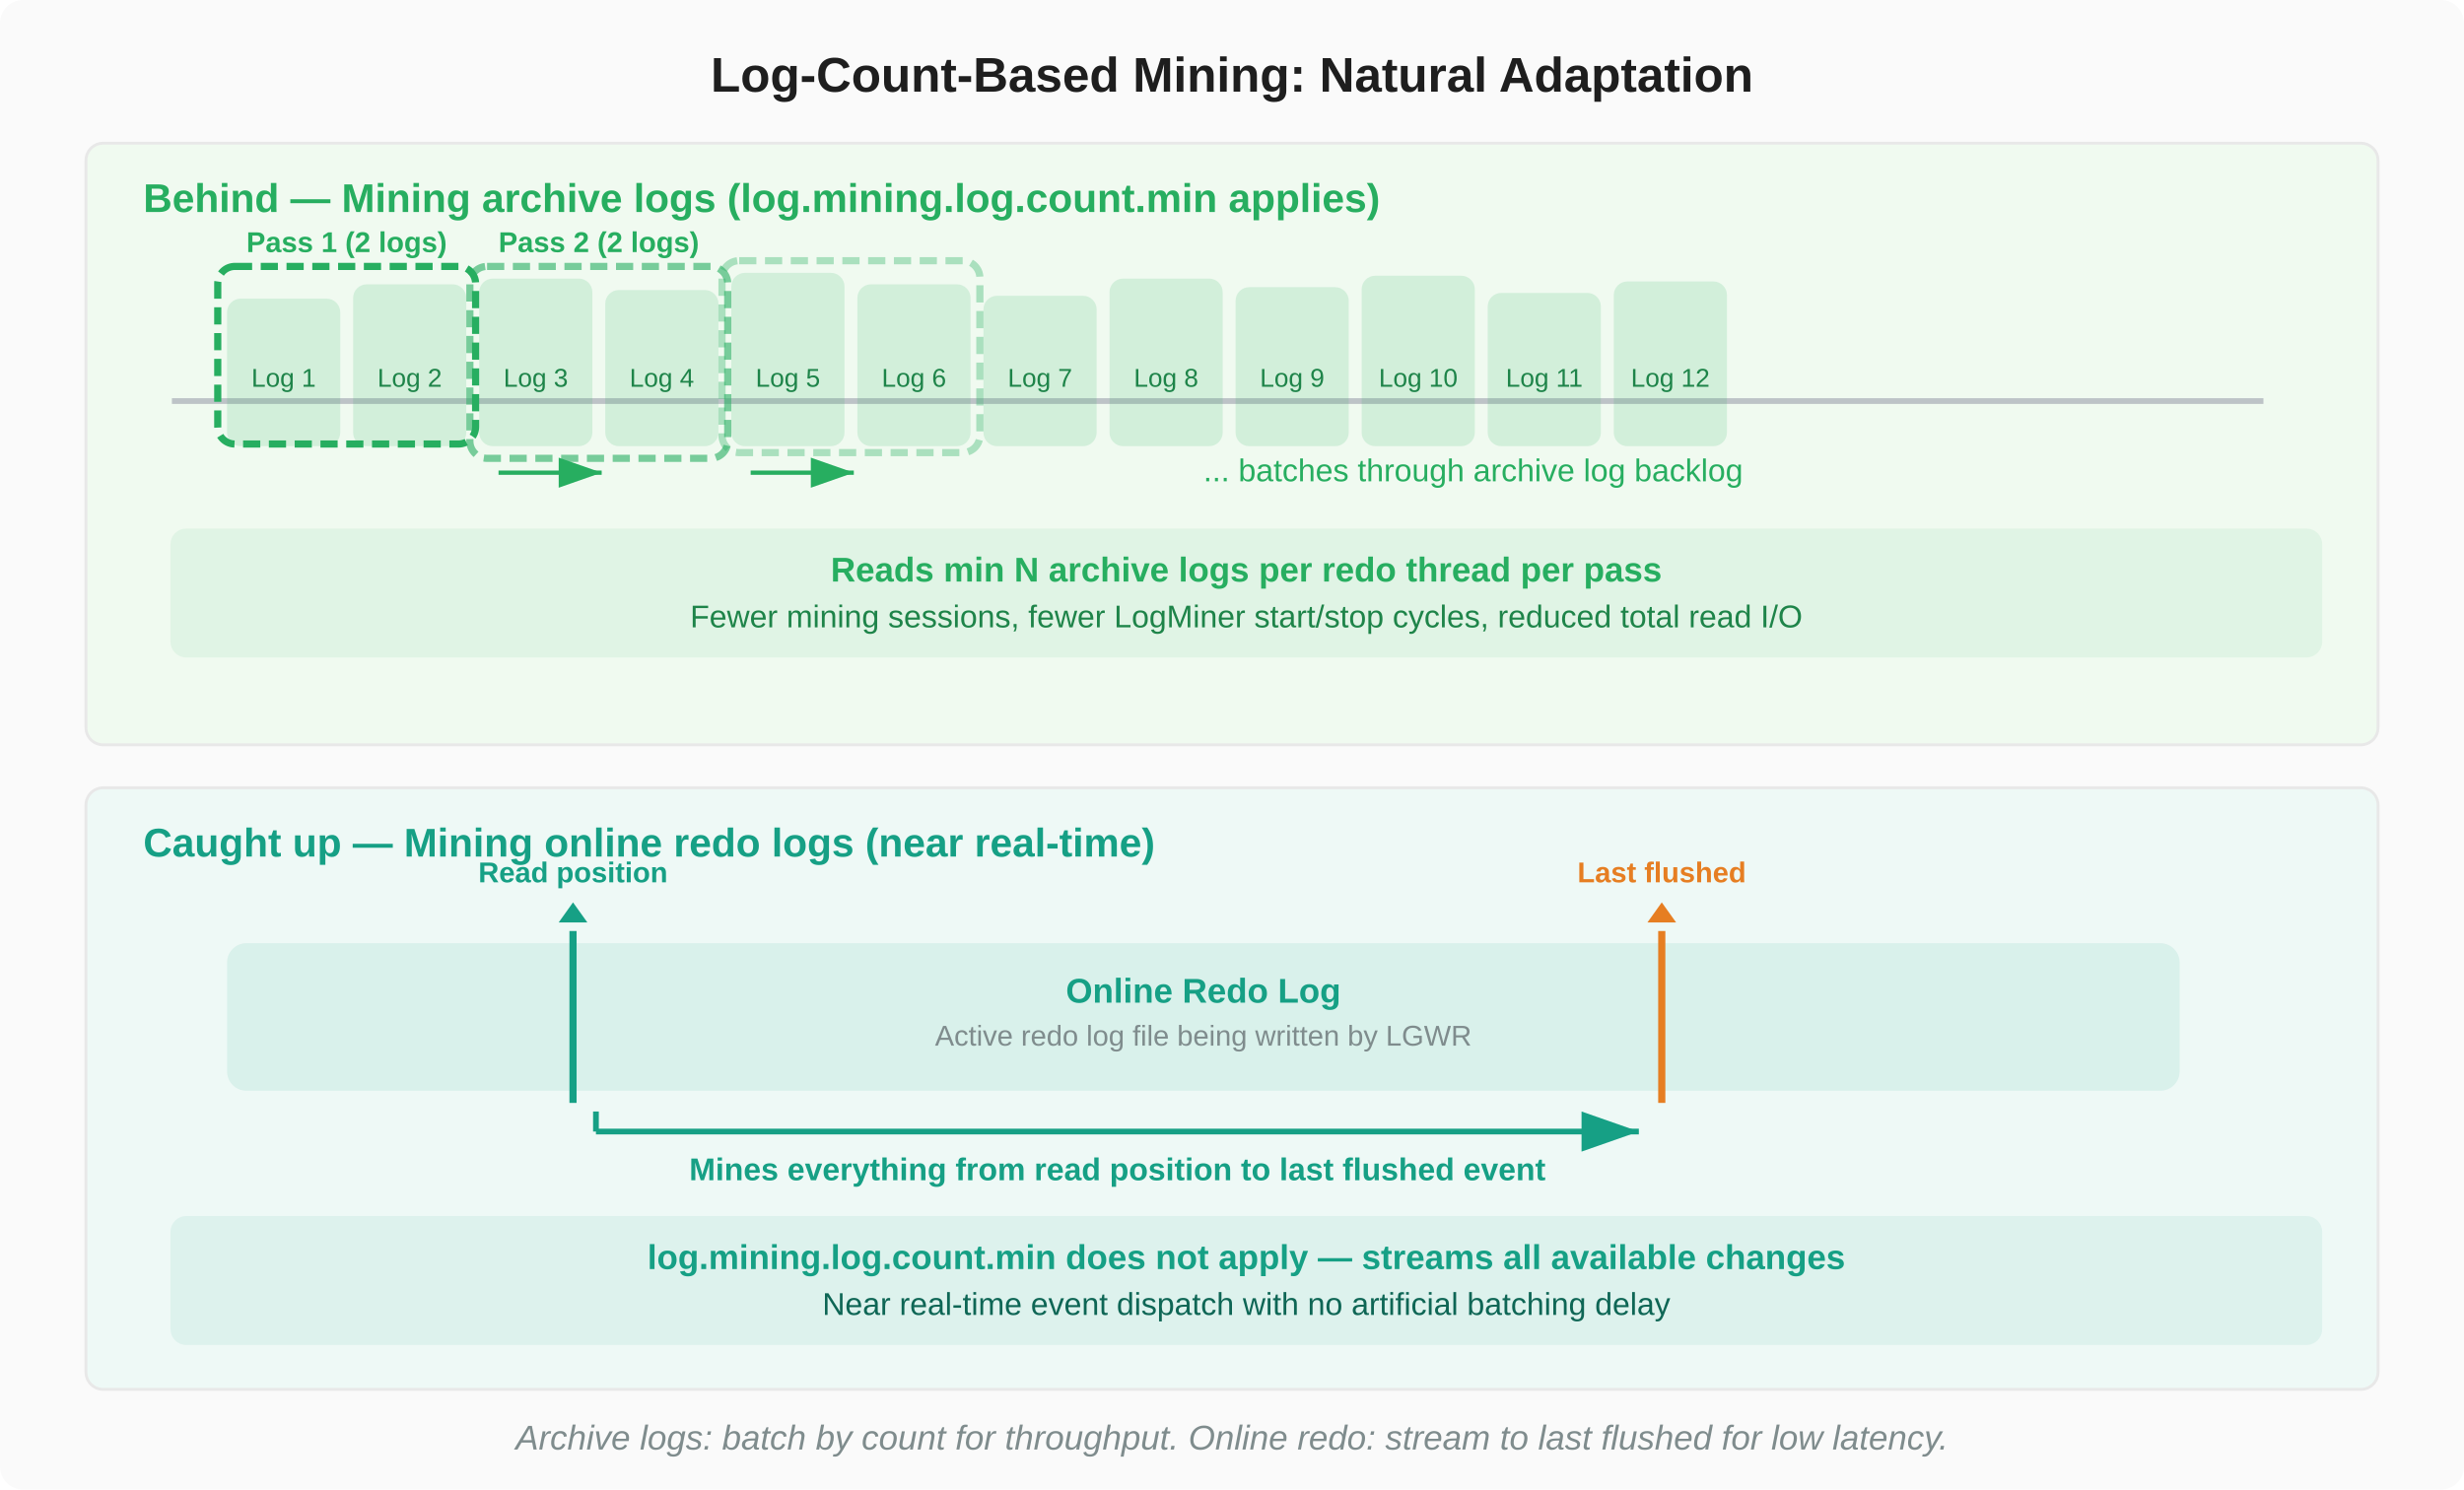
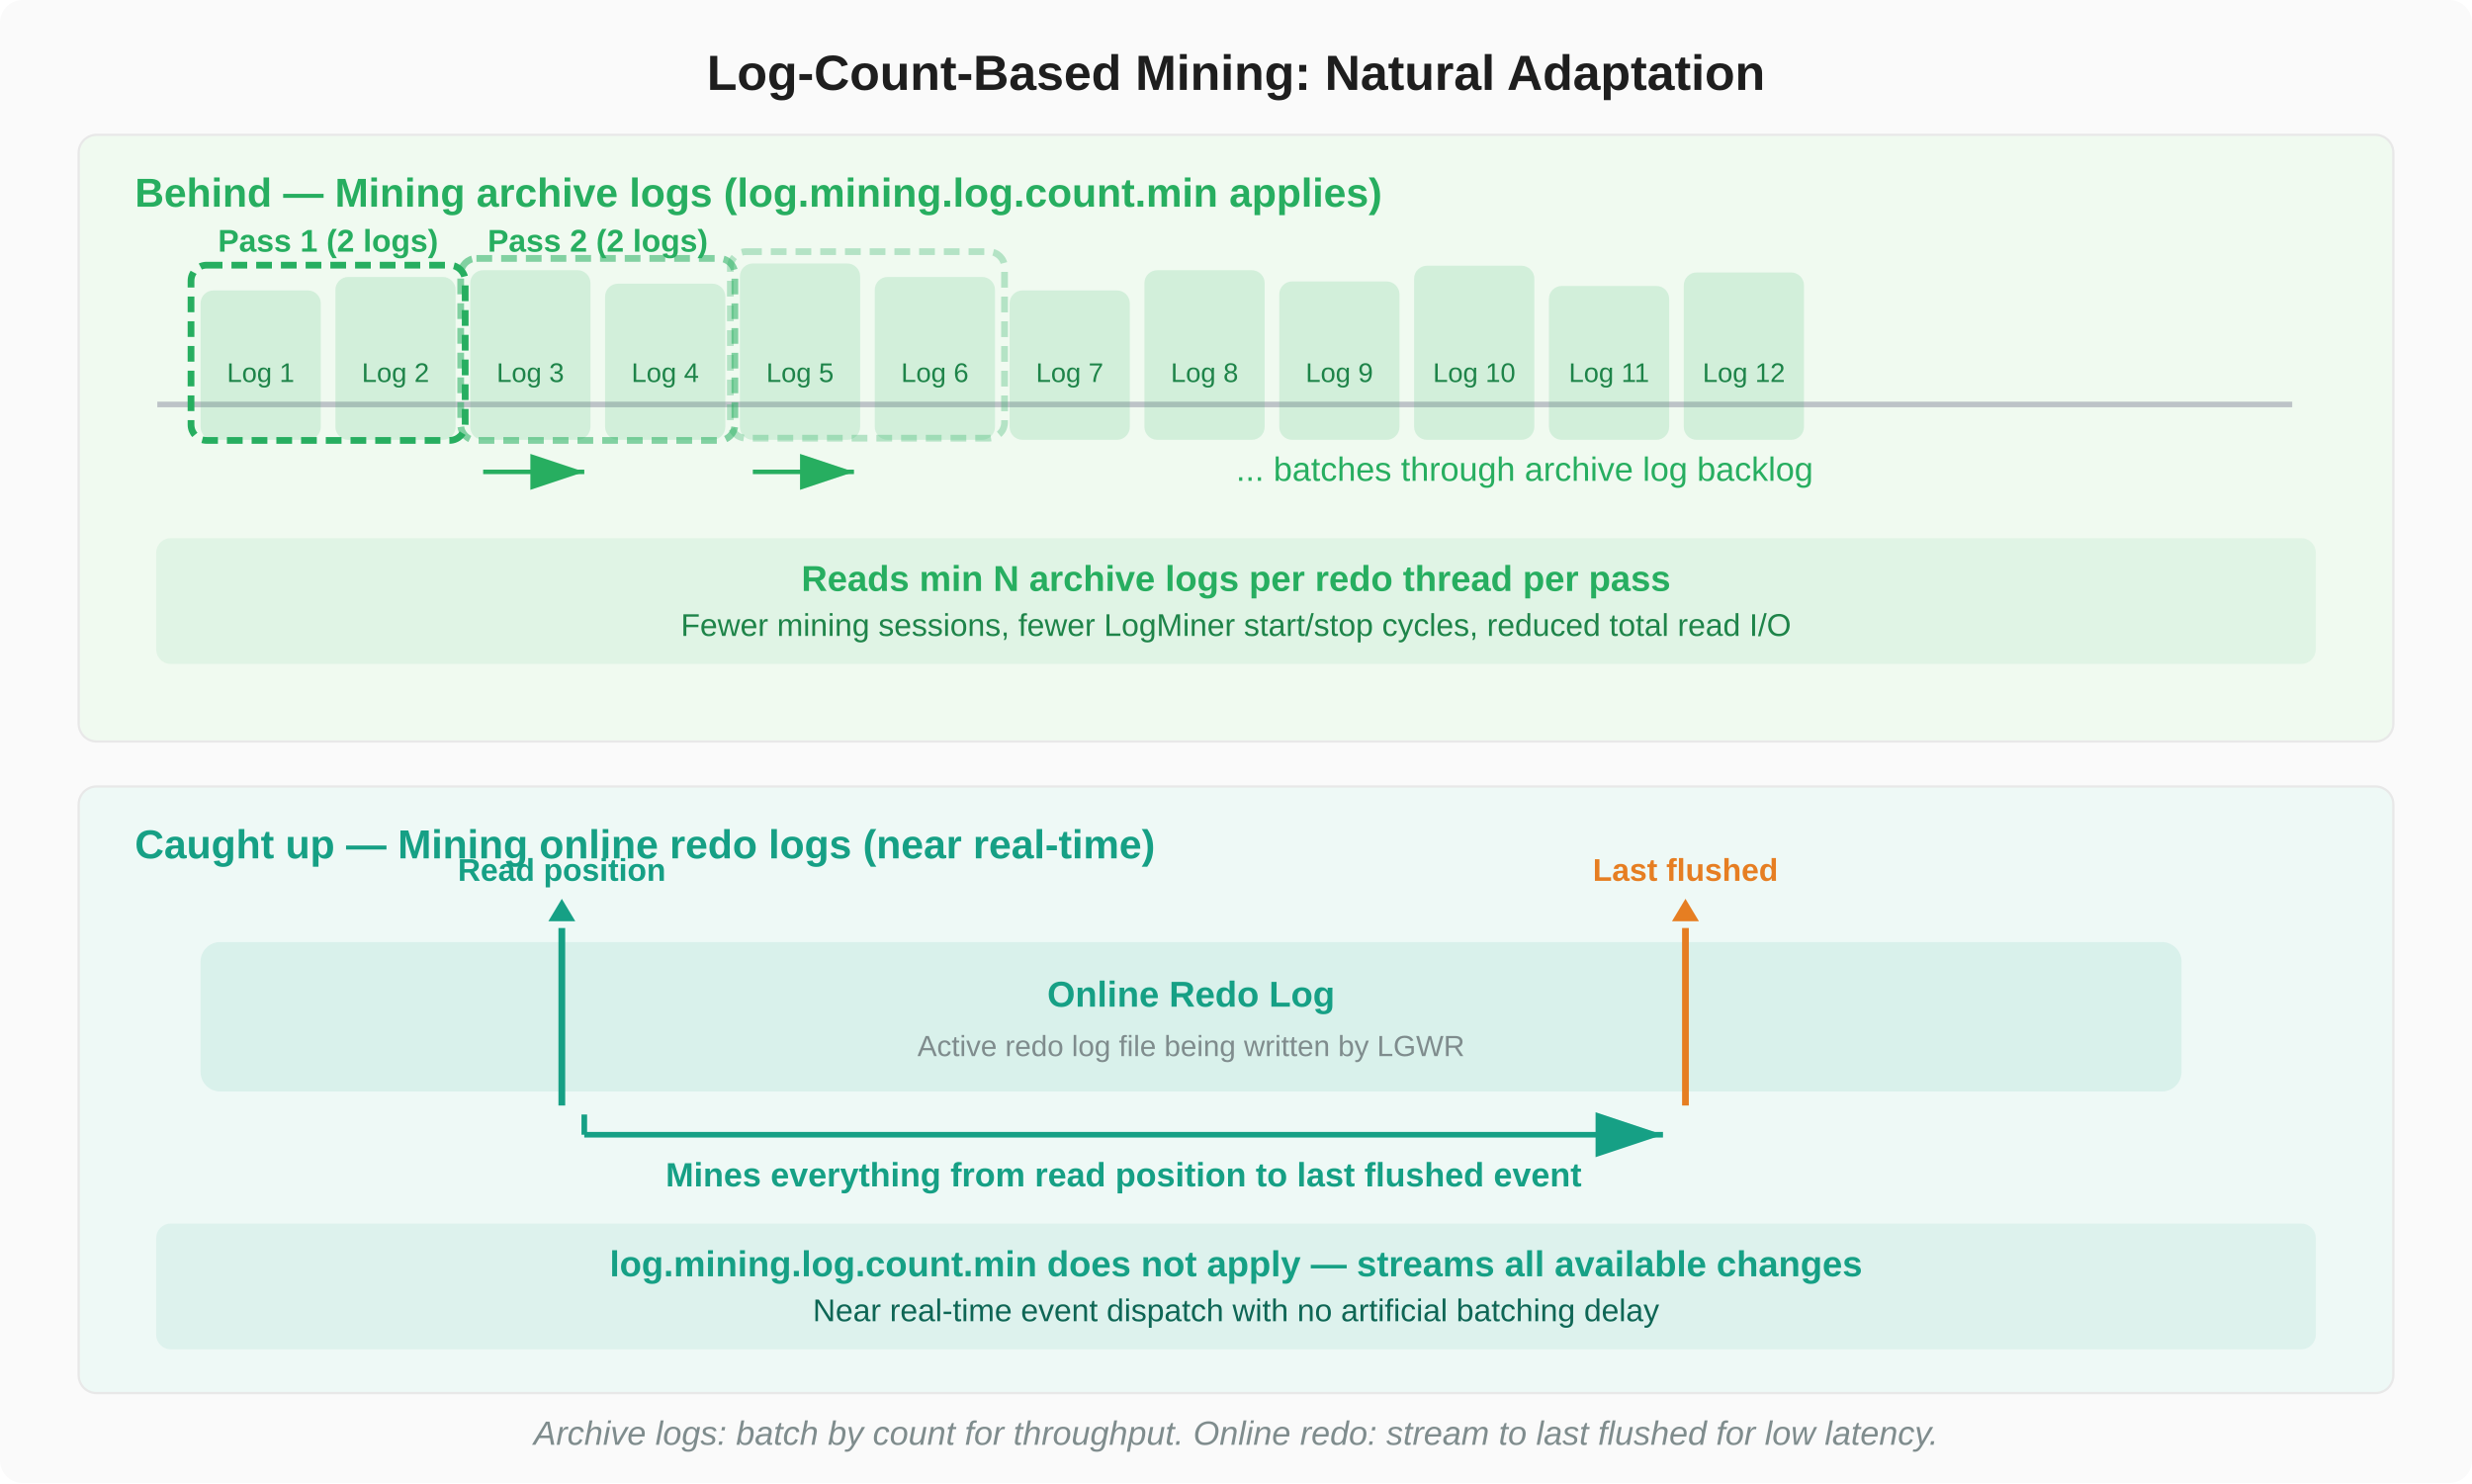
- <svg xmlns="http://www.w3.org/2000/svg" viewBox="0 0 860 520" width="860" height="520" font-family="Arial, Helvetica, sans-serif">
+ <svg xmlns="http://www.w3.org/2000/svg" viewBox="0 0 1100 660" width="1100" height="660" font-family="Arial, Helvetica, sans-serif">
  <defs>
-     <marker id="arrowGreen" markerWidth="10" markerHeight="7" refX="10" refY="3.5" orient="auto">
-       <polygon points="0 0, 10 3.5, 0 7" fill="#27ae60" />
+     <marker id="arrowGreen" markerWidth="12" markerHeight="8" refX="12" refY="4" orient="auto">
+       <polygon points="0 0, 12 4, 0 8" fill="#27ae60" />
    </marker>
-     <marker id="arrowTeal" markerWidth="10" markerHeight="7" refX="10" refY="3.5" orient="auto">
-       <polygon points="0 0, 10 3.5, 0 7" fill="#16a085" />
+     <marker id="arrowTeal" markerWidth="12" markerHeight="8" refX="12" refY="4" orient="auto">
+       <polygon points="0 0, 12 4, 0 8" fill="#16a085" />
    </marker>
  </defs>
-   <rect width="860" height="520" rx="8" fill="#fafafa" />
-   <text x="430" y="32" text-anchor="middle" font-size="17" font-weight="bold" fill="#1e1e1e">Log-Count-Based Mining: Natural Adaptation</text>
-   <rect x="30" y="50" width="800" height="210" rx="6" fill="#f0faf0" stroke="#e8e8e8" stroke-width="1" />
-   <text x="50" y="74" font-size="14" font-weight="bold" fill="#27ae60">Behind — Mining archive logs (log.mining.log.count.min applies)</text>
-   <line x1="60" y1="140" x2="790" y2="140" stroke="#bdc3c7" stroke-width="2" />
+   <rect width="1100" height="660" rx="10" fill="#fafafa" />
+   <text x="550" y="40" text-anchor="middle" font-size="22" font-weight="bold" fill="#1e1e1e">Log-Count-Based Mining: Natural Adaptation</text>
+   <rect x="35" y="60" width="1030" height="270" rx="8" fill="#f0faf0" stroke="#e8e8e8" stroke-width="1" />
+   <text x="60" y="92" font-size="18" font-weight="bold" fill="#27ae60">Behind — Mining archive logs (log.mining.log.count.min applies)</text>
+   <line x1="70" y1="180" x2="1020" y2="180" stroke="#bdc3c7" stroke-width="2.5" />
  <g>
-     <rect x="80" y="105" width="38" height="50" rx="4" fill="#27ae60" opacity="0.15" stroke="#27ae60" stroke-width="1.5" />
-     <text x="99" y="135" text-anchor="middle" font-size="9" fill="#1e8449">Log 1</text>
-     <rect x="124" y="100" width="38" height="55" rx="4" fill="#27ae60" opacity="0.15" stroke="#27ae60" stroke-width="1.5" />
-     <text x="143" y="135" text-anchor="middle" font-size="9" fill="#1e8449">Log 2</text>
-     <rect x="168" y="98" width="38" height="57" rx="4" fill="#27ae60" opacity="0.15" stroke="#27ae60" stroke-width="1.5" />
-     <text x="187" y="135" text-anchor="middle" font-size="9" fill="#1e8449">Log 3</text>
-     <rect x="212" y="102" width="38" height="53" rx="4" fill="#27ae60" opacity="0.15" stroke="#27ae60" stroke-width="1.5" />
-     <text x="231" y="135" text-anchor="middle" font-size="9" fill="#1e8449">Log 4</text>
-     <rect x="256" y="96" width="38" height="59" rx="4" fill="#27ae60" opacity="0.15" stroke="#27ae60" stroke-width="1.5" />
-     <text x="275" y="135" text-anchor="middle" font-size="9" fill="#1e8449">Log 5</text>
-     <rect x="300" y="100" width="38" height="55" rx="4" fill="#27ae60" opacity="0.15" stroke="#27ae60" stroke-width="1.5" />
-     <text x="319" y="135" text-anchor="middle" font-size="9" fill="#1e8449">Log 6</text>
-     <rect x="344" y="104" width="38" height="51" rx="4" fill="#27ae60" opacity="0.15" stroke="#27ae60" stroke-width="1.5" />
-     <text x="363" y="135" text-anchor="middle" font-size="9" fill="#1e8449">Log 7</text>
-     <rect x="388" y="98" width="38" height="57" rx="4" fill="#27ae60" opacity="0.15" stroke="#27ae60" stroke-width="1.5" />
-     <text x="407" y="135" text-anchor="middle" font-size="9" fill="#1e8449">Log 8</text>
-     <rect x="432" y="101" width="38" height="54" rx="4" fill="#27ae60" opacity="0.15" stroke="#27ae60" stroke-width="1.5" />
-     <text x="451" y="135" text-anchor="middle" font-size="9" fill="#1e8449">Log 9</text>
-     <rect x="476" y="97" width="38" height="58" rx="4" fill="#27ae60" opacity="0.15" stroke="#27ae60" stroke-width="1.5" />
-     <text x="495" y="135" text-anchor="middle" font-size="9" fill="#1e8449">Log 10</text>
-     <rect x="520" y="103" width="38" height="52" rx="4" fill="#27ae60" opacity="0.15" stroke="#27ae60" stroke-width="1.5" />
-     <text x="539" y="135" text-anchor="middle" font-size="9" fill="#1e8449">Log 11</text>
-     <rect x="564" y="99" width="38" height="56" rx="4" fill="#27ae60" opacity="0.15" stroke="#27ae60" stroke-width="1.5" />
-     <text x="583" y="135" text-anchor="middle" font-size="9" fill="#1e8449">Log 12</text>
+     <rect x="90" y="130" width="52" height="65" rx="5" fill="#27ae60" opacity="0.15" stroke="#27ae60" stroke-width="1.5" />
+     <text x="116" y="170" text-anchor="middle" font-size="12" fill="#1e8449">Log 1</text>
+     <rect x="150" y="124" width="52" height="71" rx="5" fill="#27ae60" opacity="0.15" stroke="#27ae60" stroke-width="1.5" />
+     <text x="176" y="170" text-anchor="middle" font-size="12" fill="#1e8449">Log 2</text>
+     <rect x="210" y="121" width="52" height="74" rx="5" fill="#27ae60" opacity="0.15" stroke="#27ae60" stroke-width="1.5" />
+     <text x="236" y="170" text-anchor="middle" font-size="12" fill="#1e8449">Log 3</text>
+     <rect x="270" y="127" width="52" height="68" rx="5" fill="#27ae60" opacity="0.15" stroke="#27ae60" stroke-width="1.5" />
+     <text x="296" y="170" text-anchor="middle" font-size="12" fill="#1e8449">Log 4</text>
+     <rect x="330" y="118" width="52" height="77" rx="5" fill="#27ae60" opacity="0.15" stroke="#27ae60" stroke-width="1.5" />
+     <text x="356" y="170" text-anchor="middle" font-size="12" fill="#1e8449">Log 5</text>
+     <rect x="390" y="124" width="52" height="71" rx="5" fill="#27ae60" opacity="0.15" stroke="#27ae60" stroke-width="1.5" />
+     <text x="416" y="170" text-anchor="middle" font-size="12" fill="#1e8449">Log 6</text>
+     <rect x="450" y="130" width="52" height="65" rx="5" fill="#27ae60" opacity="0.15" stroke="#27ae60" stroke-width="1.5" />
+     <text x="476" y="170" text-anchor="middle" font-size="12" fill="#1e8449">Log 7</text>
+     <rect x="510" y="121" width="52" height="74" rx="5" fill="#27ae60" opacity="0.15" stroke="#27ae60" stroke-width="1.5" />
+     <text x="536" y="170" text-anchor="middle" font-size="12" fill="#1e8449">Log 8</text>
+     <rect x="570" y="126" width="52" height="69" rx="5" fill="#27ae60" opacity="0.15" stroke="#27ae60" stroke-width="1.5" />
+     <text x="596" y="170" text-anchor="middle" font-size="12" fill="#1e8449">Log 9</text>
+     <rect x="630" y="119" width="52" height="76" rx="5" fill="#27ae60" opacity="0.15" stroke="#27ae60" stroke-width="1.5" />
+     <text x="656" y="170" text-anchor="middle" font-size="12" fill="#1e8449">Log 10</text>
+     <rect x="690" y="128" width="52" height="67" rx="5" fill="#27ae60" opacity="0.15" stroke="#27ae60" stroke-width="1.5" />
+     <text x="716" y="170" text-anchor="middle" font-size="12" fill="#1e8449">Log 11</text>
+     <rect x="750" y="122" width="52" height="73" rx="5" fill="#27ae60" opacity="0.15" stroke="#27ae60" stroke-width="1.5" />
+     <text x="776" y="170" text-anchor="middle" font-size="12" fill="#1e8449">Log 12</text>
  </g>
-   <rect x="76" y="93" width="90" height="62" rx="6" fill="none" stroke="#27ae60" stroke-width="2.5" stroke-dasharray="6,3" />
-   <text x="121" y="88" text-anchor="middle" font-size="10" fill="#27ae60" font-weight="bold">Pass 1 (2 logs)</text>
-   <line x1="174" y1="165" x2="210" y2="165" stroke="#27ae60" stroke-width="1.5" marker-end="url(#arrowGreen)" />
-   <rect x="164" y="93" width="90" height="67" rx="6" fill="none" stroke="#27ae60" stroke-width="2.5" stroke-dasharray="6,3" opacity="0.6" />
-   <text x="209" y="88" text-anchor="middle" font-size="10" fill="#27ae60" font-weight="bold">Pass 2 (2 logs)</text>
-   <line x1="262" y1="165" x2="298" y2="165" stroke="#27ae60" stroke-width="1.5" marker-end="url(#arrowGreen)" />
-   <rect x="252" y="91" width="90" height="67" rx="6" fill="none" stroke="#27ae60" stroke-width="2.5" stroke-dasharray="6,3" opacity="0.35" />
-   <text x="420" y="168" font-size="11" fill="#27ae60">... batches through archive log backlog</text>
-   <rect x="60" y="185" width="750" height="44" rx="5" fill="#27ae60" opacity="0.08" stroke="#27ae60" stroke-width="1" />
-   <text x="435" y="203" text-anchor="middle" font-size="12" fill="#27ae60" font-weight="bold">Reads min N archive logs per redo thread per pass</text>
-   <text x="435" y="219" text-anchor="middle" font-size="11" fill="#1e8449">Fewer mining sessions, fewer LogMiner start/stop cycles, reduced total read I/O</text>
-   <rect x="30" y="275" width="800" height="210" rx="6" fill="#eef9f6" stroke="#e8e8e8" stroke-width="1" />
-   <text x="50" y="299" font-size="14" font-weight="bold" fill="#16a085">Caught up — Mining online redo logs (near real-time)</text>
-   <rect x="80" y="330" width="680" height="50" rx="6" fill="#16a085" opacity="0.1" stroke="#16a085" stroke-width="1.5" />
-   <text x="420" y="350" text-anchor="middle" font-size="12" fill="#16a085" font-weight="bold">Online Redo Log</text>
-   <text x="420" y="365" text-anchor="middle" font-size="10" fill="#7f8c8d">Active redo log file being written by LGWR</text>
-   <line x1="200" y1="325" x2="200" y2="385" stroke="#16a085" stroke-width="2.5" />
-   <polygon points="195,322 205,322 200,315" fill="#16a085" />
-   <text x="200" y="308" text-anchor="middle" font-size="10" fill="#16a085" font-weight="bold">Read position</text>
-   <line x1="580" y1="325" x2="580" y2="385" stroke="#e67e22" stroke-width="2.5" />
-   <polygon points="575,322 585,322 580,315" fill="#e67e22" />
-   <text x="580" y="308" text-anchor="middle" font-size="10" fill="#e67e22" font-weight="bold">Last flushed</text>
-   <line x1="208" y1="395" x2="572" y2="395" stroke="#16a085" stroke-width="2" marker-end="url(#arrowTeal)" />
-   <line x1="208" y1="395" x2="208" y2="388" stroke="#16a085" stroke-width="2" />
-   <text x="390" y="412" text-anchor="middle" font-size="11" fill="#16a085" font-weight="bold">Mines everything from read position to last flushed event</text>
-   <rect x="60" y="425" width="750" height="44" rx="5" fill="#16a085" opacity="0.08" stroke="#16a085" stroke-width="1" />
-   <text x="435" y="443" text-anchor="middle" font-size="12" fill="#16a085" font-weight="bold">log.mining.log.count.min does not apply — streams all available changes</text>
-   <text x="435" y="459" text-anchor="middle" font-size="11" fill="#0e6655">Near real-time event dispatch with no artificial batching delay</text>
-   <text x="430" y="506" text-anchor="middle" font-size="12" fill="#7f8c8d" font-style="italic">Archive logs: batch by count for throughput. Online redo: stream to last flushed for low latency.</text>
+   <rect x="85" y="118" width="122" height="78" rx="7" fill="none" stroke="#27ae60" stroke-width="3" stroke-dasharray="7,4" />
+   <text x="146" y="112" text-anchor="middle" font-size="14" fill="#27ae60" font-weight="bold">Pass 1 (2 logs)</text>
+   <line x1="215" y1="210" x2="260" y2="210" stroke="#27ae60" stroke-width="2" marker-end="url(#arrowGreen)" />
+   <rect x="205" y="115" width="122" height="81" rx="7" fill="none" stroke="#27ae60" stroke-width="3" stroke-dasharray="7,4" opacity="0.55" />
+   <text x="266" y="112" text-anchor="middle" font-size="14" fill="#27ae60" font-weight="bold">Pass 2 (2 logs)</text>
+   <line x1="335" y1="210" x2="380" y2="210" stroke="#27ae60" stroke-width="2" marker-end="url(#arrowGreen)" />
+   <rect x="325" y="112" width="122" height="83" rx="7" fill="none" stroke="#27ae60" stroke-width="3" stroke-dasharray="7,4" opacity="0.3" />
+   <text x="550" y="214" font-size="15" fill="#27ae60">... batches through archive log backlog</text>
+   <rect x="70" y="240" width="960" height="55" rx="6" fill="#27ae60" opacity="0.08" stroke="#27ae60" stroke-width="1" />
+   <text x="550" y="263" text-anchor="middle" font-size="16" fill="#27ae60" font-weight="bold">Reads min N archive logs per redo thread per pass</text>
+   <text x="550" y="283" text-anchor="middle" font-size="14" fill="#1e8449">Fewer mining sessions, fewer LogMiner start/stop cycles, reduced total read I/O</text>
+   <rect x="35" y="350" width="1030" height="270" rx="8" fill="#eef9f6" stroke="#e8e8e8" stroke-width="1" />
+   <text x="60" y="382" font-size="18" font-weight="bold" fill="#16a085">Caught up — Mining online redo logs (near real-time)</text>
+   <rect x="90" y="420" width="880" height="65" rx="8" fill="#16a085" opacity="0.1" stroke="#16a085" stroke-width="1.5" />
+   <text x="530" y="448" text-anchor="middle" font-size="16" fill="#16a085" font-weight="bold">Online Redo Log</text>
+   <text x="530" y="470" text-anchor="middle" font-size="13" fill="#7f8c8d">Active redo log file being written by LGWR</text>
+   <line x1="250" y1="413" x2="250" y2="492" stroke="#16a085" stroke-width="3" />
+   <polygon points="244,410 256,410 250,400" fill="#16a085" />
+   <text x="250" y="392" text-anchor="middle" font-size="14" fill="#16a085" font-weight="bold">Read position</text>
+   <line x1="750" y1="413" x2="750" y2="492" stroke="#e67e22" stroke-width="3" />
+   <polygon points="744,410 756,410 750,400" fill="#e67e22" />
+   <text x="750" y="392" text-anchor="middle" font-size="14" fill="#e67e22" font-weight="bold">Last flushed</text>
+   <line x1="260" y1="505" x2="740" y2="505" stroke="#16a085" stroke-width="2.5" marker-end="url(#arrowTeal)" />
+   <line x1="260" y1="505" x2="260" y2="496" stroke="#16a085" stroke-width="2.5" />
+   <text x="500" y="528" text-anchor="middle" font-size="15" fill="#16a085" font-weight="bold">Mines everything from read position to last flushed event</text>
+   <rect x="70" y="545" width="960" height="55" rx="6" fill="#16a085" opacity="0.08" stroke="#16a085" stroke-width="1" />
+   <text x="550" y="568" text-anchor="middle" font-size="16" fill="#16a085" font-weight="bold">log.mining.log.count.min does not apply — streams all available changes</text>
+   <text x="550" y="588" text-anchor="middle" font-size="14" fill="#0e6655">Near real-time event dispatch with no artificial batching delay</text>
+   <text x="550" y="643" text-anchor="middle" font-size="15" fill="#7f8c8d" font-style="italic">Archive logs: batch by count for throughput. Online redo: stream to last flushed for low latency.</text>
</svg>
